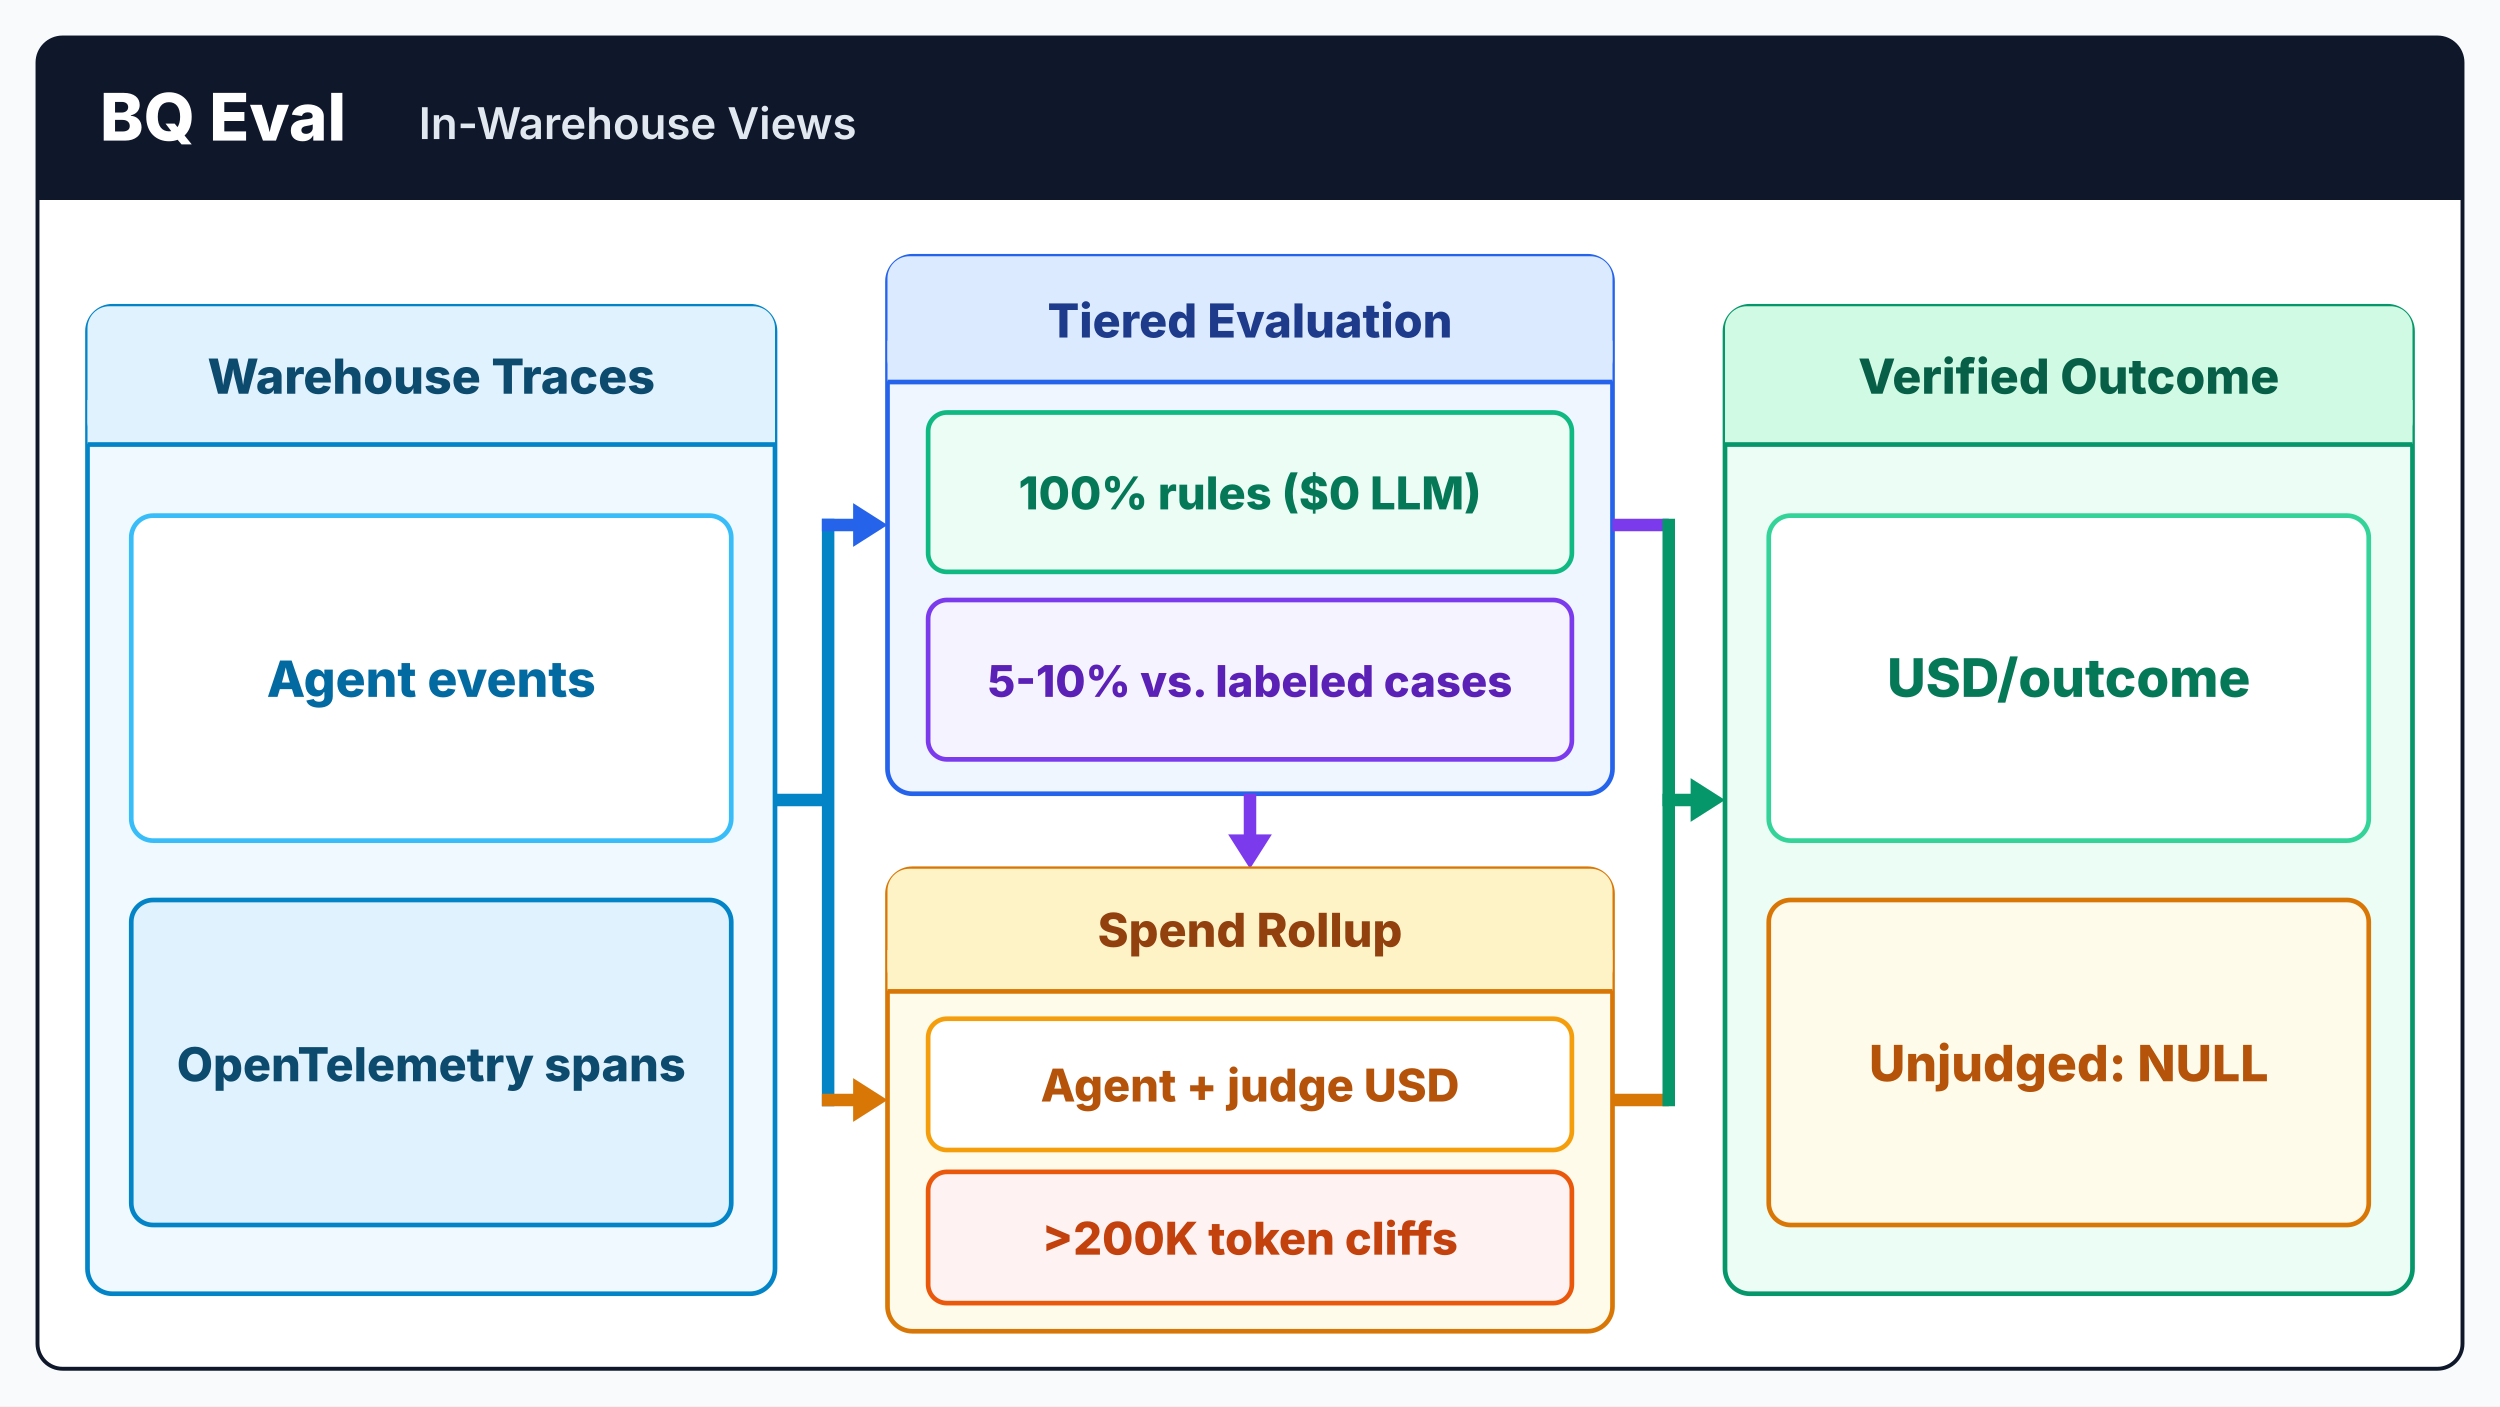
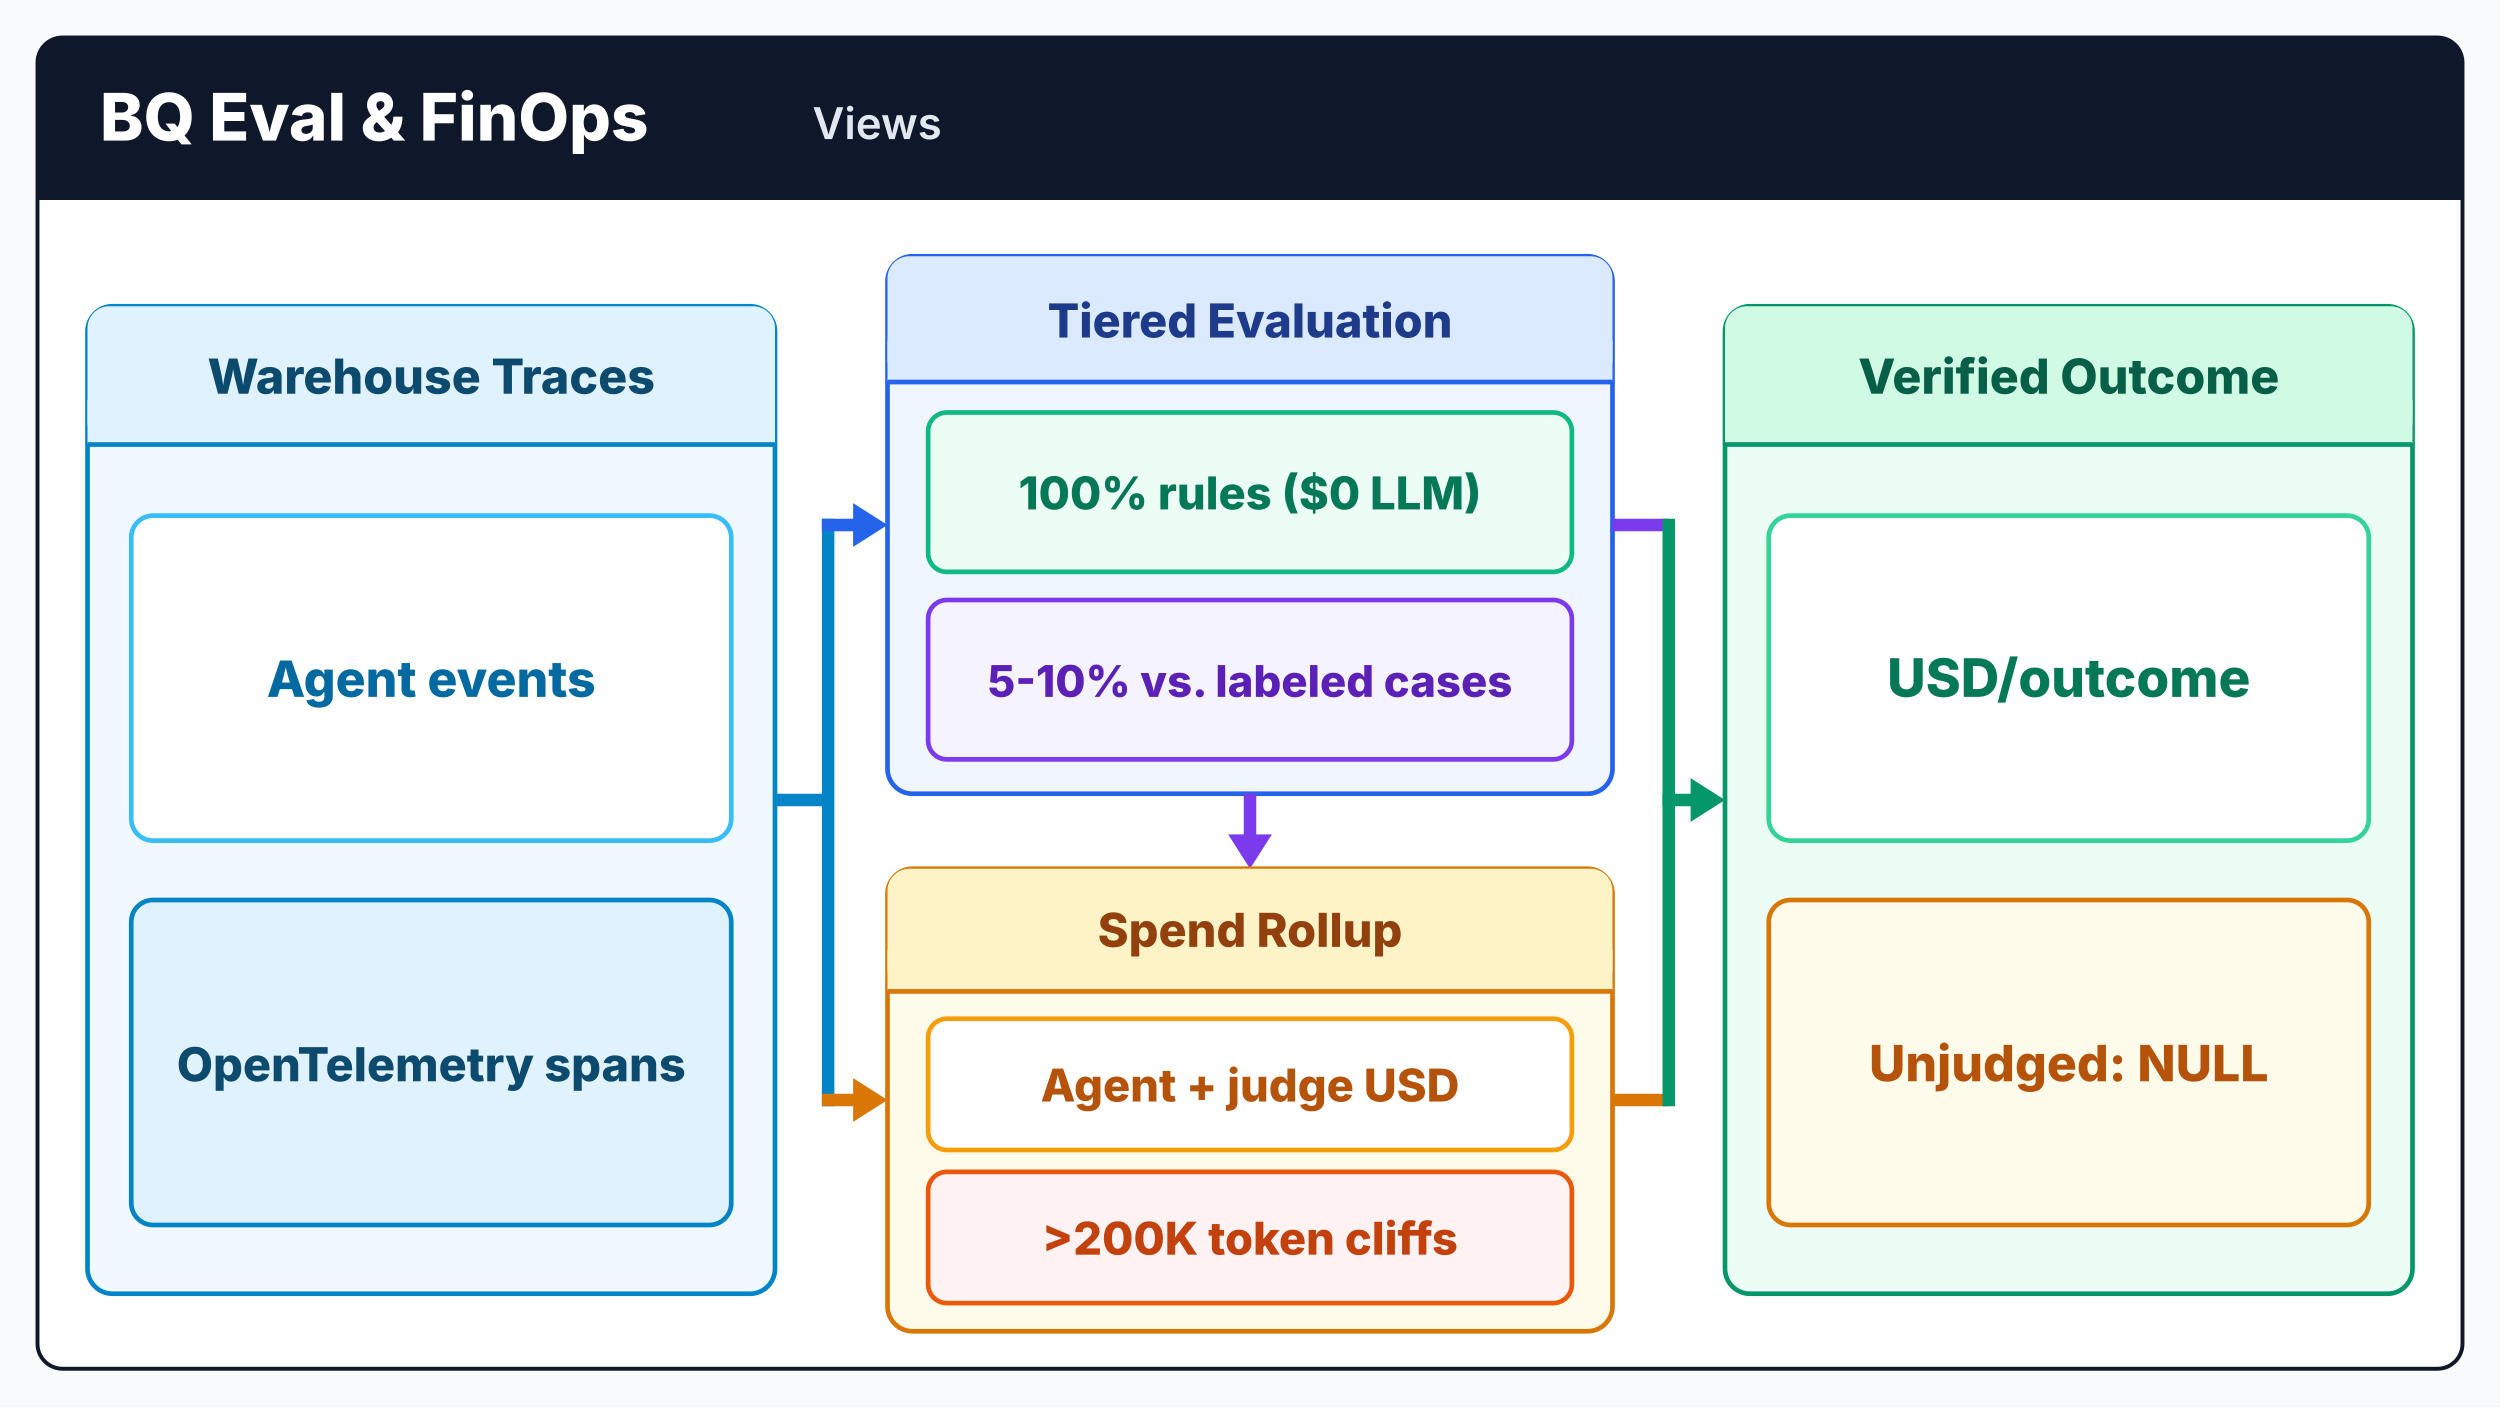
<svg xmlns="http://www.w3.org/2000/svg" viewBox="0 0 1600 900" width="100%" height="100%">
  <rect x="0" y="0" width="1600" height="900" fill="#F8FAFC" />
  <rect x="24" y="24" width="1552" height="852" rx="16" fill="#FFFFFF" stroke="#0F172A" stroke-width="2.5" />
  <rect x="24" y="24" width="1552" height="104" rx="14" fill="#0F172A" />
  <rect x="24" y="96" width="1552" height="32" fill="#0F172A" />
-   <text x="64" y="90" font-family="'Inter', -apple-system, BlinkMacSystemFont, 'Segoe UI', Roboto, sans-serif" font-size="42" font-weight="800" fill="#FFFFFF">BQ Eval</text>
-   <text x="268" y="89" font-family="'Inter', -apple-system, BlinkMacSystemFont, 'Segoe UI', Roboto, sans-serif" font-size="28" font-weight="600" fill="#E2E8F0">In-Warehouse Views</text>
+   <text x="64" y="90" font-family="'Inter', -apple-system, BlinkMacSystemFont, 'Segoe UI', Roboto, sans-serif" font-size="42" font-weight="800" fill="#FFFFFF">BQ Eval &amp; FinOps</text>
+   <text x="520" y="89" font-family="'Inter', -apple-system, BlinkMacSystemFont, 'Segoe UI', Roboto, sans-serif" font-size="28" font-weight="600" fill="#E2E8F0">Views</text>
  <rect x="56" y="196" width="440" height="632" rx="16" fill="#F0F9FF" stroke="#0284C7" stroke-width="3" />
  <rect x="56" y="196" width="440" height="88" rx="14" fill="#E0F2FE" />
  <rect x="56" y="256" width="440" height="28" fill="#E0F2FE" />
  <rect x="56" y="283" width="440" height="3" fill="#0284C7" />
  <text x="276" y="252" text-anchor="middle" font-family="'Inter', -apple-system, BlinkMacSystemFont, 'Segoe UI', Roboto, sans-serif" font-size="31" font-weight="800" fill="#0C4A6E">Warehouse Traces</text>
  <rect x="84" y="330" width="384" height="208" rx="14" fill="#FFFFFF" stroke="#38BDF8" stroke-width="3" />
  <text x="276" y="446" text-anchor="middle" font-family="'Inter', -apple-system, BlinkMacSystemFont, 'Segoe UI', Roboto, sans-serif" font-size="32" font-weight="800" fill="#0369A1">Agent events</text>
  <rect x="84" y="576" width="384" height="208" rx="14" fill="#E0F2FE" stroke="#0284C7" stroke-width="3" />
  <text x="276" y="692" text-anchor="middle" font-family="'Inter', -apple-system, BlinkMacSystemFont, 'Segoe UI', Roboto, sans-serif" font-size="30" font-weight="800" fill="#0C4A6E">OpenTelemetry spans</text>
  <rect x="496" y="508" width="34" height="8" fill="#0284C7" />
  <rect x="526" y="332" width="8" height="376" fill="#0284C7" />
  <rect x="526" y="332" width="24" height="8" fill="#2563EB" />
  <polygon points="546,322 568,336 546,350" fill="#2563EB" />
  <rect x="526" y="700" width="24" height="8" fill="#D97706" />
  <polygon points="546,690 568,704 546,718" fill="#D97706" />
  <rect x="568" y="164" width="464" height="344" rx="16" fill="#EFF6FF" stroke="#2563EB" stroke-width="3" />
  <rect x="568" y="164" width="464" height="80" rx="14" fill="#DBEAFE" />
  <rect x="568" y="218" width="464" height="26" fill="#DBEAFE" />
  <rect x="568" y="243" width="464" height="3" fill="#2563EB" />
  <text x="800" y="216" text-anchor="middle" font-family="'Inter', -apple-system, BlinkMacSystemFont, 'Segoe UI', Roboto, sans-serif" font-size="30" font-weight="800" fill="#1E3A8A">Tiered Evaluation</text>
  <rect x="594" y="264" width="412" height="102" rx="12" fill="#ECFDF5" stroke="#10B981" stroke-width="3" />
  <text x="800" y="326" text-anchor="middle" font-family="'Inter', -apple-system, BlinkMacSystemFont, 'Segoe UI', Roboto, sans-serif" font-size="29" font-weight="800" fill="#047857">100% rules ($0 LLM)</text>
  <rect x="594" y="384" width="412" height="102" rx="12" fill="#F5F3FF" stroke="#7C3AED" stroke-width="3" />
  <text x="800" y="446" text-anchor="middle" font-family="'Inter', -apple-system, BlinkMacSystemFont, 'Segoe UI', Roboto, sans-serif" font-size="28" font-weight="800" fill="#5B21B6">5-10% vs. labeled cases</text>
  <rect x="796" y="508" width="8" height="30" fill="#7C3AED" />
  <polygon points="786,534 800,556 814,534" fill="#7C3AED" />
  <rect x="568" y="556" width="464" height="296" rx="16" fill="#FFFBEB" stroke="#D97706" stroke-width="3" />
  <rect x="568" y="556" width="464" height="78" rx="14" fill="#FEF3C7" />
  <rect x="568" y="608" width="464" height="26" fill="#FEF3C7" />
  <rect x="568" y="633" width="464" height="3" fill="#D97706" />
  <text x="800" y="606" text-anchor="middle" font-family="'Inter', -apple-system, BlinkMacSystemFont, 'Segoe UI', Roboto, sans-serif" font-size="30" font-weight="800" fill="#92400E">Spend Rollup</text>
  <rect x="594" y="652" width="412" height="84" rx="12" fill="#FFFFFF" stroke="#F59E0B" stroke-width="3" />
  <text x="800" y="705" text-anchor="middle" font-family="'Inter', -apple-system, BlinkMacSystemFont, 'Segoe UI', Roboto, sans-serif" font-size="29" font-weight="800" fill="#B45309">Agent + judge USD</text>
  <rect x="594" y="750" width="412" height="84" rx="12" fill="#FEF2F2" stroke="#EA580C" stroke-width="3" />
  <text x="800" y="803" text-anchor="middle" font-family="'Inter', -apple-system, BlinkMacSystemFont, 'Segoe UI', Roboto, sans-serif" font-size="29" font-weight="800" fill="#C2410C">&gt;200K token cliffs</text>
  <rect x="1032" y="332" width="36" height="8" fill="#7C3AED" />
  <rect x="1032" y="700" width="36" height="8" fill="#D97706" />
  <rect x="1064" y="332" width="8" height="376" fill="#059669" />
  <rect x="1064" y="508" width="22" height="8" fill="#059669" />
  <polygon points="1082,498 1104,512 1082,526" fill="#059669" />
  <rect x="1104" y="196" width="440" height="632" rx="16" fill="#ECFDF5" stroke="#059669" stroke-width="3" />
  <rect x="1104" y="196" width="440" height="88" rx="14" fill="#D1FAE5" />
  <rect x="1104" y="256" width="440" height="28" fill="#D1FAE5" />
  <rect x="1104" y="283" width="440" height="3" fill="#059669" />
  <text x="1324" y="252" text-anchor="middle" font-family="'Inter', -apple-system, BlinkMacSystemFont, 'Segoe UI', Roboto, sans-serif" font-size="31" font-weight="800" fill="#065F46">Verified Outcome</text>
  <rect x="1132" y="330" width="384" height="208" rx="14" fill="#FFFFFF" stroke="#34D399" stroke-width="3" />
  <text x="1324" y="446" text-anchor="middle" font-family="'Inter', -apple-system, BlinkMacSystemFont, 'Segoe UI', Roboto, sans-serif" font-size="34" font-weight="800" fill="#047857">USD/outcome</text>
  <rect x="1132" y="576" width="384" height="208" rx="14" fill="#FFFBEB" stroke="#D97706" stroke-width="3" />
  <text x="1324" y="692" text-anchor="middle" font-family="'Inter', -apple-system, BlinkMacSystemFont, 'Segoe UI', Roboto, sans-serif" font-size="32" font-weight="800" fill="#B45309">Unjudged: NULL</text>
</svg>
